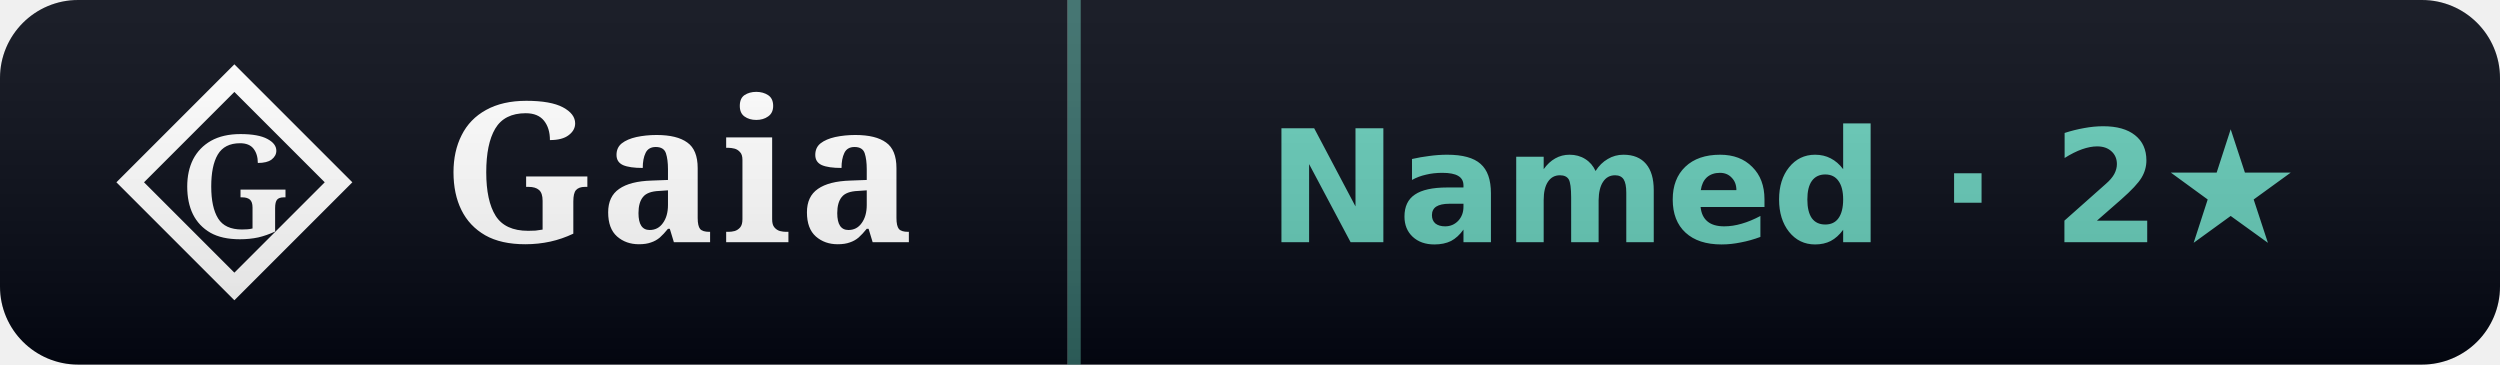
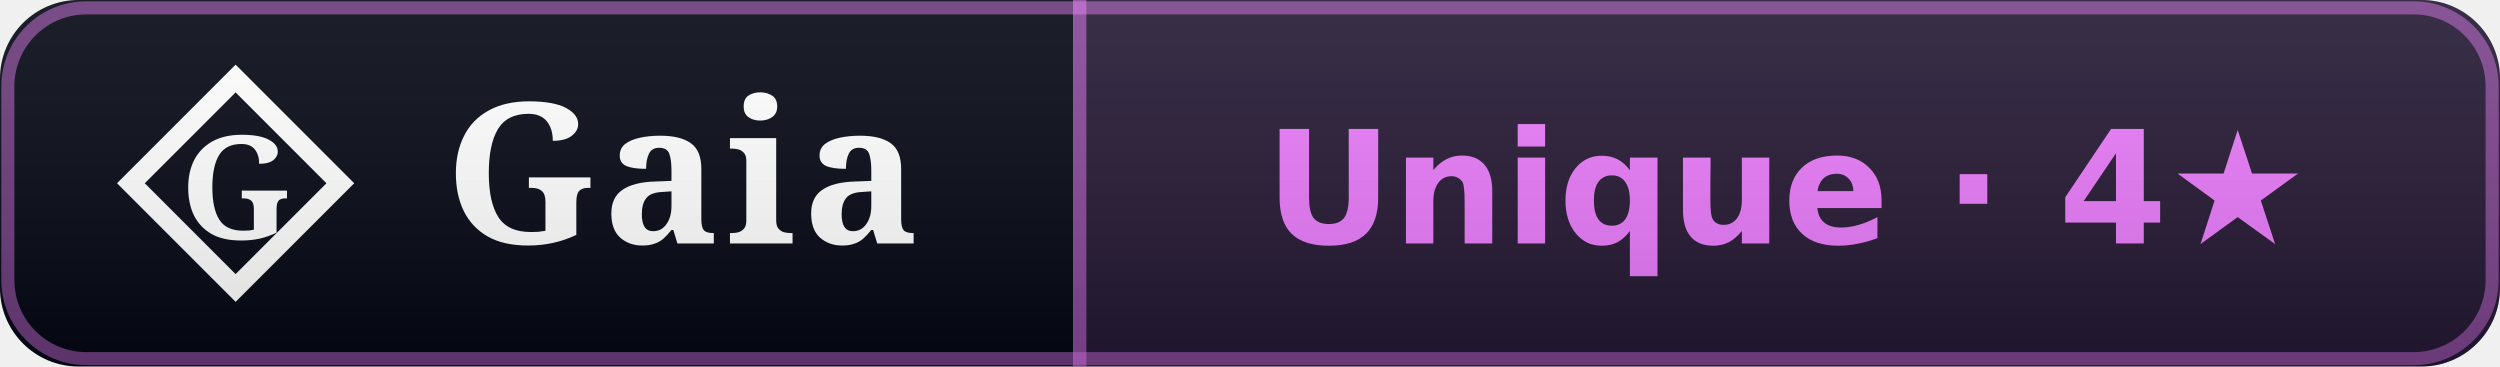
- <svg xmlns="http://www.w3.org/2000/svg" width="192" height="28" viewBox="0 0 192 28" role="img" aria-label="Gaia rank: Named (2 stars)">
+ <svg xmlns="http://www.w3.org/2000/svg" width="191" height="28" viewBox="0 0 191 28" role="img" aria-label="Gaia rank: Unique (4 stars)">
  <linearGradient id="sh" x2="0" y2="100%">
    <stop offset="0" stop-color="#fff" stop-opacity=".10" />
    <stop offset="1" stop-opacity=".14" />
  </linearGradient>
  <clipPath id="rc">
-     <rect width="192" height="28" rx="6" fill="#fff" />
+     <rect width="191" height="28" rx="6" fill="#fff" />
  </clipPath>
  <g clip-path="url(#rc)">
    <rect width="82" height="28" fill="#030712" />
-     <rect x="82.0" width="110.0" height="28" fill="#030712" />
-     <rect x="82.0" width="1" height="28" fill="rgba(99,202,183,0.5)" />
+     <rect x="82.0" width="109.0" height="28" fill="#030712" />
+     <rect x="82.0" width="109.0" height="28" fill="rgba(232,121,249,0.14)" />
+     <rect x="82.0" width="1" height="28" fill="rgba(232,121,249,0.5)" />
    <path d="M 18 6 L 26 14 L 18 22 L 10 14 Z" fill="none" stroke="#ffffff" stroke-width="1.5" stroke-linejoin="miter" />
    <text x="18" y="14" font-family="EB Garamond, Georgia, serif" font-weight="600" font-size="11" fill="#ffffff" text-anchor="middle" dominant-baseline="central">G</text>
    <text x="34" y="18.6" font-family="EB Garamond, Georgia, serif" font-size="15" font-weight="600" fill="#fff" letter-spacing="0.5">Gaia</text>
-     <text x="137.0" y="18.6" font-family="Verdana,DejaVu Sans,sans-serif" font-size="12" font-weight="700" text-anchor="middle" fill="#63cab7">Named · 2★</text>
-     <rect width="192" height="28" fill="url(#sh)" />
+     <text x="136.5" y="18.6" font-family="Verdana,DejaVu Sans,sans-serif" font-size="12" font-weight="700" text-anchor="middle" fill="#e879f9">Unique · 4★</text>
+     <rect x="0.6" y="0.6" width="189.8" height="26.8" fill="none" stroke="rgba(232,121,249,0.45)" stroke-width="1" rx="6" />
+     <rect width="191" height="28" fill="url(#sh)" />
  </g>
</svg>
